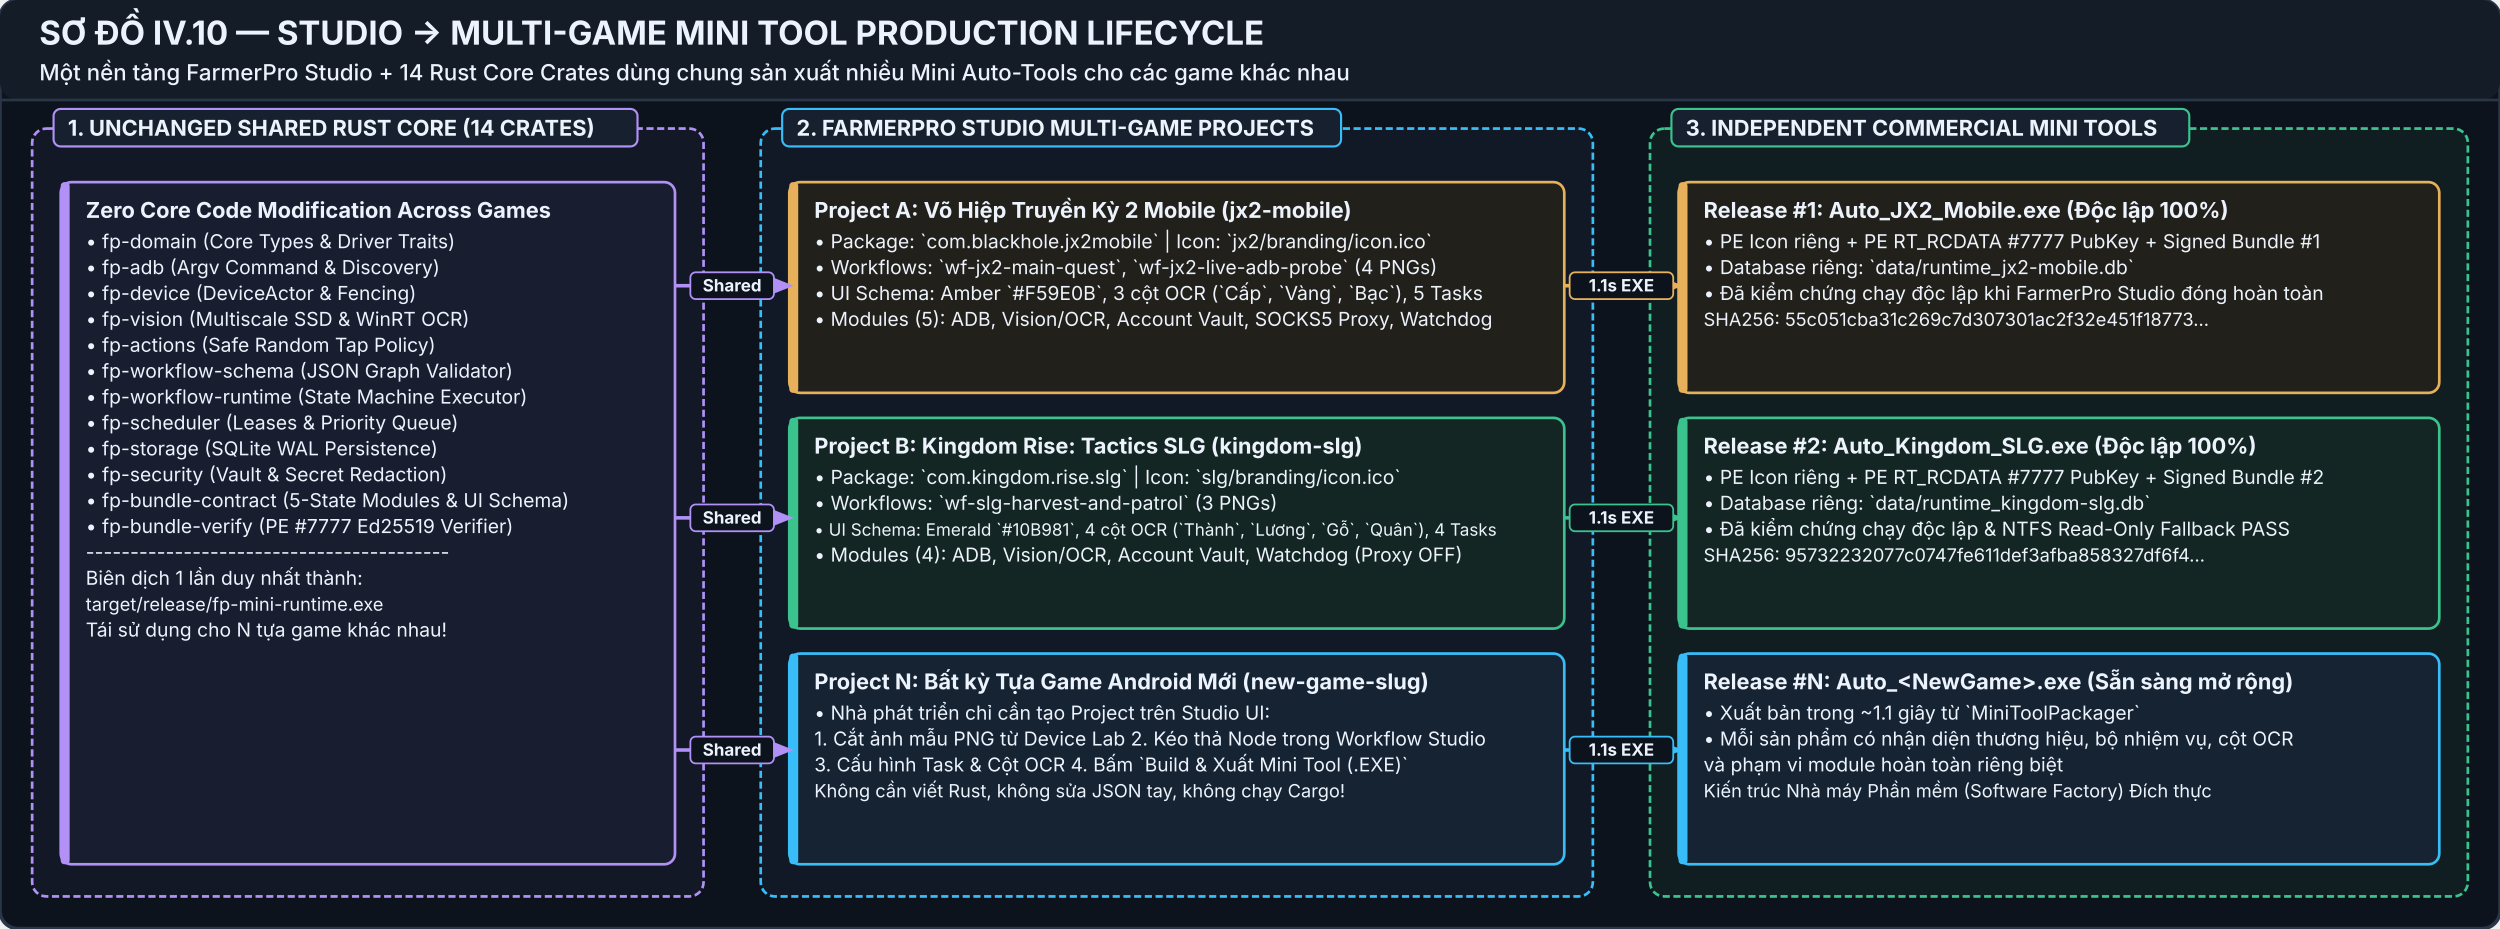
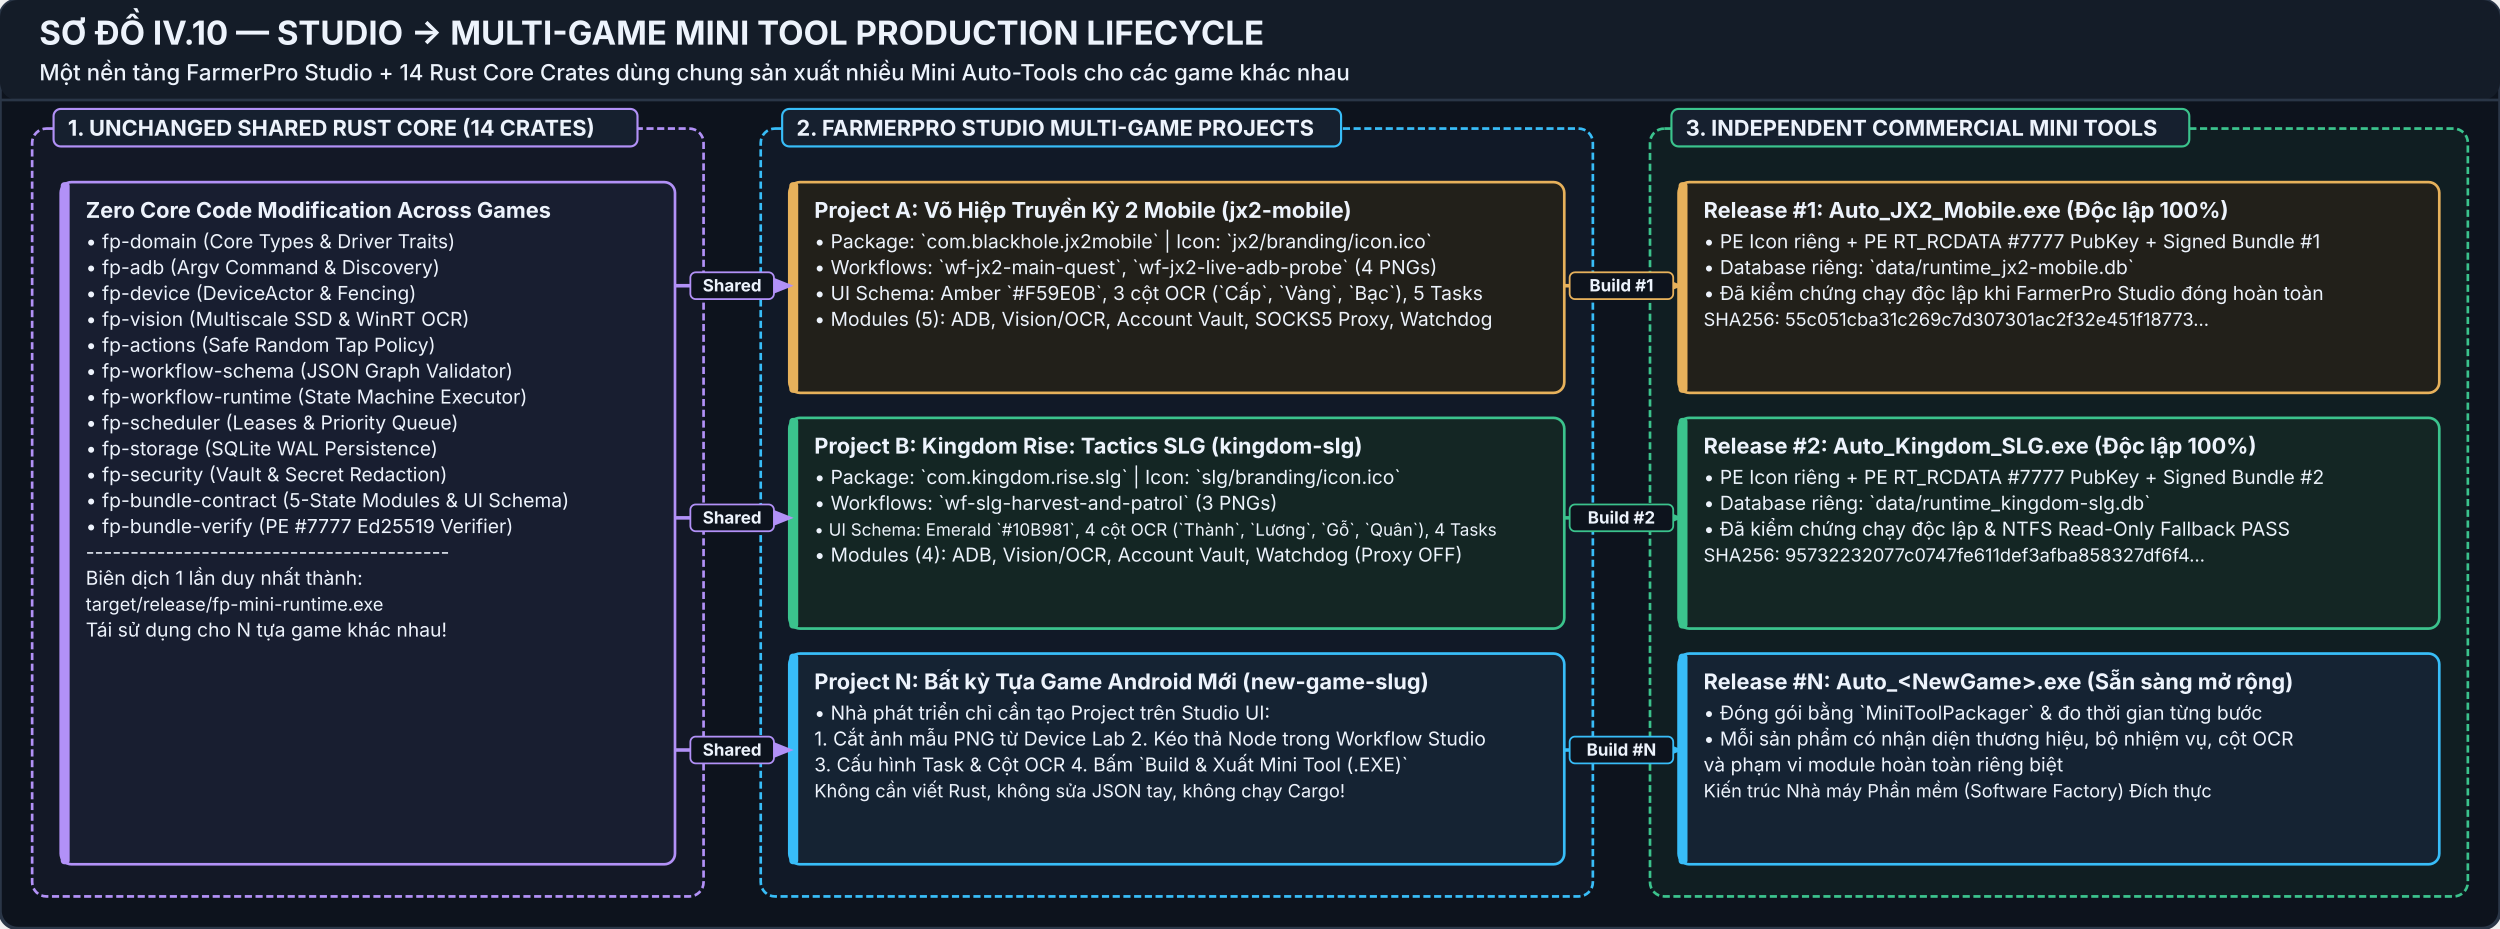
<svg xmlns="http://www.w3.org/2000/svg" viewBox="0 0 1400 520" width="1400" height="520">
  <defs>
    <style>
      text { font-family: 'Segoe UI', Inter, Roboto, Arial, sans-serif; fill: #EDF3FC; }
      .mono { font-family: Consolas, 'Courier New', monospace; }
      .title { font-size: 20px; font-weight: 700; fill: #FFFFFF; }
      .subtitle { font-size: 12.5px; font-weight: 500; fill: #8FA2BC; }
      .zone-title { font-size: 13.5px; font-weight: 700; letter-spacing: 0.4px; }
      .box-title { font-size: 13px; font-weight: 700; fill: #FFFFFF; }
      .box-sub { font-size: 11px; font-weight: 400; fill: #A9B8CC; }
      .box-code { font-family: Consolas, monospace; font-size: 10.5px; fill: #38BDF8; }
      .badge { font-size: 10px; font-weight: 700; }
      .edge-label { font-size: 10px; font-weight: 600; fill: #38BDF8; }
    </style>
    <marker id="arrow-blue" viewBox="0 0 10 10" refX="8" refY="5" markerWidth="6" markerHeight="6" orient="auto-start-reverse">
      <path d="M 0 1 L 10 5 L 0 9 z" fill="#38BDF8" />
    </marker>
    <marker id="arrow-green" viewBox="0 0 10 10" refX="8" refY="5" markerWidth="6" markerHeight="6" orient="auto-start-reverse">
      <path d="M 0 1 L 10 5 L 0 9 z" fill="#3BC38D" />
    </marker>
    <marker id="arrow-amber" viewBox="0 0 10 10" refX="8" refY="5" markerWidth="6" markerHeight="6" orient="auto-start-reverse">
      <path d="M 0 1 L 10 5 L 0 9 z" fill="#E7B15B" />
    </marker>
    <marker id="arrow-red" viewBox="0 0 10 10" refX="8" refY="5" markerWidth="6" markerHeight="6" orient="auto-start-reverse">
      <path d="M 0 1 L 10 5 L 0 9 z" fill="#F27883" />
    </marker>
    <marker id="arrow-purple" viewBox="0 0 10 10" refX="8" refY="5" markerWidth="6" markerHeight="6" orient="auto-start-reverse">
      <path d="M 0 1 L 10 5 L 0 9 z" fill="#B291F7" />
    </marker>
  </defs>
  <rect x="0" y="0" width="1400" height="520" rx="10" fill="#0D131D" stroke="#2A3647" stroke-width="2" />
  <rect x="0" y="0" width="1400" height="56" rx="10" fill="#141C28" />
  <line x1="0" y1="56" x2="1400" y2="56" stroke="#2A3647" stroke-width="1.5" />
  <text x="22" y="25" fill="#FFFFFF" font-family="Segoe UI, Inter, Arial, sans-serif" font-size="18.5" font-weight="700">SƠ ĐỒ IV.10 — STUDIO → MULTI-GAME MINI TOOL PRODUCTION LIFECYCLE</text>
  <text x="22" y="45" fill="#9FB2CC" font-family="Segoe UI, Inter, Arial, sans-serif" font-size="12.5" font-weight="500">Một nền tảng FarmerPro Studio + 14 Rust Core Crates dùng chung sản xuất nhiều Mini Auto-Tools cho các game khác nhau</text>
  <rect x="18" y="72" width="376" height="430" rx="8" fill="#131826" stroke="#B291F7" stroke-width="1.5" stroke-dasharray="4,2" />
  <rect x="30" y="61" width="327" height="21" rx="4" fill="#16202F" stroke="#B291F7" stroke-width="1.2" />
  <text x="38" y="76" fill="#B291F7" font-family="Segoe UI, Inter, Arial, sans-serif" font-size="12.2" font-weight="700">1. UNCHANGED SHARED RUST CORE (14 CRATES)</text>
  <rect x="34" y="102" width="344" height="382" rx="6" fill="#181E30" stroke="#B291F7" stroke-width="1.5" />
  <rect x="34" y="102" width="5" height="382" rx="2" fill="#B291F7" />
  <text x="48" y="122" fill="#FFFFFF" font-family="Segoe UI, Inter, Arial, sans-serif" font-size="12.2" font-weight="700">Zero Core Code Modification Across Games</text>
  <text x="48" y="139" fill="#CAD5E2" font-family="Segoe UI, Inter, Arial, sans-serif" font-size="10.8">• fp-domain (Core Types &amp; Driver Traits)</text>
  <text x="48" y="153.5" fill="#CAD5E2" font-family="Segoe UI, Inter, Arial, sans-serif" font-size="10.8">• fp-adb (Argv Command &amp; Discovery)</text>
  <text x="48" y="168.0" fill="#CAD5E2" font-family="Segoe UI, Inter, Arial, sans-serif" font-size="10.8">• fp-device (DeviceActor &amp; Fencing)</text>
  <text x="48" y="182.5" fill="#CAD5E2" font-family="Segoe UI, Inter, Arial, sans-serif" font-size="10.8">• fp-vision (Multiscale SSD &amp; WinRT OCR)</text>
  <text x="48" y="197.0" fill="#CAD5E2" font-family="Segoe UI, Inter, Arial, sans-serif" font-size="10.8">• fp-actions (Safe Random Tap Policy)</text>
  <text x="48" y="211.5" fill="#CAD5E2" font-family="Segoe UI, Inter, Arial, sans-serif" font-size="10.8">• fp-workflow-schema (JSON Graph Validator)</text>
  <text x="48" y="226.0" fill="#CAD5E2" font-family="Segoe UI, Inter, Arial, sans-serif" font-size="10.8">• fp-workflow-runtime (State Machine Executor)</text>
  <text x="48" y="240.5" fill="#CAD5E2" font-family="Segoe UI, Inter, Arial, sans-serif" font-size="10.8">• fp-scheduler (Leases &amp; Priority Queue)</text>
  <text x="48" y="255.0" fill="#CAD5E2" font-family="Segoe UI, Inter, Arial, sans-serif" font-size="10.8">• fp-storage (SQLite WAL Persistence)</text>
  <text x="48" y="269.5" fill="#CAD5E2" font-family="Segoe UI, Inter, Arial, sans-serif" font-size="10.8">• fp-security (Vault &amp; Secret Redaction)</text>
  <text x="48" y="284.0" fill="#CAD5E2" font-family="Segoe UI, Inter, Arial, sans-serif" font-size="10.8">• fp-bundle-contract (5-State Modules &amp; UI Schema)</text>
  <text x="48" y="298.5" fill="#CAD5E2" font-family="Segoe UI, Inter, Arial, sans-serif" font-size="10.8">• fp-bundle-verify (PE #7777 Ed25519 Verifier)</text>
  <text x="48" y="313.0" fill="#CAD5E2" font-family="Segoe UI, Inter, Arial, sans-serif" font-size="10.8">-----------------------------------------</text>
  <text x="48" y="327.5" fill="#CAD5E2" font-family="Segoe UI, Inter, Arial, sans-serif" font-size="10.8">Biên dịch 1 lần duy nhất thành:</text>
  <text x="48" y="342.0" fill="#38BDF8" font-family="Consolas, monospace" font-size="10.2">target/release/fp-mini-runtime.exe</text>
  <text x="48" y="356.5" fill="#CAD5E2" font-family="Segoe UI, Inter, Arial, sans-serif" font-size="10.8">Tái sử dụng cho N tựa game khác nhau!</text>
  <rect x="426" y="72" width="466" height="430" rx="8" fill="#111927" stroke="#38BDF8" stroke-width="1.5" stroke-dasharray="4,2" />
  <rect x="438" y="61" width="313" height="21" rx="4" fill="#16202F" stroke="#38BDF8" stroke-width="1.2" />
  <text x="446" y="76" fill="#38BDF8" font-family="Segoe UI, Inter, Arial, sans-serif" font-size="12.2" font-weight="700">2. FARMERPRO STUDIO MULTI-GAME PROJECTS</text>
  <rect x="442" y="102" width="434" height="118" rx="6" fill="#22201A" stroke="#E7B15B" stroke-width="1.5" />
  <rect x="442" y="102" width="5" height="118" rx="2" fill="#E7B15B" />
  <text x="456" y="122" fill="#FFFFFF" font-family="Segoe UI, Inter, Arial, sans-serif" font-size="12.2" font-weight="700">Project A: Võ Hiệp Truyền Kỳ 2 Mobile (jx2-mobile)</text>
  <text x="456" y="139" fill="#CAD5E2" font-family="Segoe UI, Inter, Arial, sans-serif" font-size="10.8">• Package: `com.blackhole.jx2mobile` | Icon: `jx2/branding/icon.ico`</text>
  <text x="456" y="153.5" fill="#CAD5E2" font-family="Segoe UI, Inter, Arial, sans-serif" font-size="10.8">• Workflows: `wf-jx2-main-quest`, `wf-jx2-live-adb-probe` (4 PNGs)</text>
  <text x="456" y="168.0" fill="#CAD5E2" font-family="Segoe UI, Inter, Arial, sans-serif" font-size="10.8">• UI Schema: Amber `#F59E0B`, 3 cột OCR (`Cấp`, `Vàng`, `Bạc`), 5 Tasks</text>
  <text x="456" y="182.5" fill="#CAD5E2" font-family="Segoe UI, Inter, Arial, sans-serif" font-size="10.8">• Modules (5): ADB, Vision/OCR, Account Vault, SOCKS5 Proxy, Watchdog</text>
  <rect x="442" y="234" width="434" height="118" rx="6" fill="#142624" stroke="#3BC38D" stroke-width="1.5" />
  <rect x="442" y="234" width="5" height="118" rx="2" fill="#3BC38D" />
  <text x="456" y="254" fill="#FFFFFF" font-family="Segoe UI, Inter, Arial, sans-serif" font-size="12.2" font-weight="700">Project B: Kingdom Rise: Tactics SLG (kingdom-slg)</text>
  <text x="456" y="271" fill="#CAD5E2" font-family="Segoe UI, Inter, Arial, sans-serif" font-size="10.8">• Package: `com.kingdom.rise.slg` | Icon: `slg/branding/icon.ico`</text>
  <text x="456" y="285.5" fill="#CAD5E2" font-family="Segoe UI, Inter, Arial, sans-serif" font-size="10.8">• Workflows: `wf-slg-harvest-and-patrol` (3 PNGs)</text>
  <text x="456" y="300.0" fill="#CAD5E2" font-family="Segoe UI, Inter, Arial, sans-serif" font-size="9.55">• UI Schema: Emerald `#10B981`, 4 cột OCR (`Thành`, `Lương`, `Gỗ`, `Quân`), 4 Tasks</text>
  <text x="456" y="314.5" fill="#CAD5E2" font-family="Segoe UI, Inter, Arial, sans-serif" font-size="10.8">• Modules (4): ADB, Vision/OCR, Account Vault, Watchdog (Proxy OFF)</text>
  <rect x="442" y="366" width="434" height="118" rx="6" fill="#152333" stroke="#38BDF8" stroke-width="1.5" />
  <rect x="442" y="366" width="5" height="118" rx="2" fill="#38BDF8" />
  <text x="456" y="386" fill="#FFFFFF" font-family="Segoe UI, Inter, Arial, sans-serif" font-size="12.2" font-weight="700">Project N: Bất kỳ Tựa Game Android Mới (new-game-slug)</text>
  <text x="456" y="403" fill="#CAD5E2" font-family="Segoe UI, Inter, Arial, sans-serif" font-size="10.8">• Nhà phát triển chỉ cần tạo Project trên Studio UI:</text>
  <text x="456" y="417.5" fill="#CAD5E2" font-family="Segoe UI, Inter, Arial, sans-serif" font-size="10.8">  1. Cắt ảnh mẫu PNG từ Device Lab  2. Kéo thả Node trong Workflow Studio</text>
  <text x="456" y="432.0" fill="#CAD5E2" font-family="Segoe UI, Inter, Arial, sans-serif" font-size="10.71">  3. Cấu hình Task &amp; Cột OCR        4. Bấm `Build &amp; Xuất Mini Tool (.EXE)`</text>
  <text x="456" y="446.5" fill="#38BDF8" font-family="Consolas, monospace" font-size="10.2">Không cần viết Rust, không sửa JSON tay, không chạy Cargo!</text>
  <rect x="924" y="72" width="458" height="430" rx="8" fill="#101E22" stroke="#3BC38D" stroke-width="1.5" stroke-dasharray="4,2" />
  <rect x="936" y="61" width="290" height="21" rx="4" fill="#16202F" stroke="#3BC38D" stroke-width="1.2" />
  <text x="944" y="76" fill="#3BC38D" font-family="Segoe UI, Inter, Arial, sans-serif" font-size="12.2" font-weight="700">3. INDEPENDENT COMMERCIAL MINI TOOLS</text>
  <rect x="940" y="102" width="426" height="118" rx="6" fill="#22201A" stroke="#E7B15B" stroke-width="1.5" />
  <rect x="940" y="102" width="5" height="118" rx="2" fill="#E7B15B" />
  <text x="954" y="122" fill="#FFFFFF" font-family="Segoe UI, Inter, Arial, sans-serif" font-size="12.2" font-weight="700">Release #1: Auto_JX2_Mobile.exe (Độc lập 100%)</text>
  <text x="954" y="139" fill="#CAD5E2" font-family="Segoe UI, Inter, Arial, sans-serif" font-size="10.8">• PE Icon riêng + PE RT_RCDATA #7777 PubKey + Signed Bundle #1</text>
  <text x="954" y="153.5" fill="#CAD5E2" font-family="Segoe UI, Inter, Arial, sans-serif" font-size="10.8">• Database riêng: `data/runtime_jx2-mobile.db`</text>
  <text x="954" y="168.0" fill="#CAD5E2" font-family="Segoe UI, Inter, Arial, sans-serif" font-size="10.8">• Đã kiểm chứng chạy độc lập khi FarmerPro Studio đóng hoàn toàn</text>
  <text x="954" y="182.5" fill="#38BDF8" font-family="Consolas, monospace" font-size="10.2">SHA256: 55c051cba31c269c7d307301ac2f32e451f18773...</text>
  <rect x="940" y="234" width="426" height="118" rx="6" fill="#142624" stroke="#3BC38D" stroke-width="1.5" />
  <rect x="940" y="234" width="5" height="118" rx="2" fill="#3BC38D" />
  <text x="954" y="254" fill="#FFFFFF" font-family="Segoe UI, Inter, Arial, sans-serif" font-size="12.2" font-weight="700">Release #2: Auto_Kingdom_SLG.exe (Độc lập 100%)</text>
  <text x="954" y="271" fill="#CAD5E2" font-family="Segoe UI, Inter, Arial, sans-serif" font-size="10.8">• PE Icon riêng + PE RT_RCDATA #7777 PubKey + Signed Bundle #2</text>
  <text x="954" y="285.5" fill="#CAD5E2" font-family="Segoe UI, Inter, Arial, sans-serif" font-size="10.8">• Database riêng: `data/runtime_kingdom-slg.db`</text>
  <text x="954" y="300.0" fill="#CAD5E2" font-family="Segoe UI, Inter, Arial, sans-serif" font-size="10.8">• Đã kiểm chứng chạy độc lập &amp; NTFS Read-Only Fallback PASS</text>
  <text x="954" y="314.5" fill="#38BDF8" font-family="Consolas, monospace" font-size="10.2">SHA256: 95732232077c0747fe611def3afba858327df6f4...</text>
  <rect x="940" y="366" width="426" height="118" rx="6" fill="#152333" stroke="#38BDF8" stroke-width="1.5" />
  <rect x="940" y="366" width="5" height="118" rx="2" fill="#38BDF8" />
  <text x="954" y="386" fill="#FFFFFF" font-family="Segoe UI, Inter, Arial, sans-serif" font-size="12.2" font-weight="700">Release #N: Auto_&lt;NewGame&gt;.exe (Sẵn sàng mở rộng)</text>
-   <text x="954" y="403" fill="#CAD5E2" font-family="Segoe UI, Inter, Arial, sans-serif" font-size="10.8">• Xuất bản trong ~1.1 giây từ `MiniToolPackager`</text>
+   <text x="954" y="403" fill="#CAD5E2" font-family="Segoe UI, Inter, Arial, sans-serif" font-size="10.8">• Đóng gói bằng `MiniToolPackager` &amp; đo thời gian từng bước</text>
  <text x="954" y="417.5" fill="#CAD5E2" font-family="Segoe UI, Inter, Arial, sans-serif" font-size="10.8">• Mỗi sản phẩm có nhận diện thương hiệu, bộ nhiệm vụ, cột OCR</text>
  <text x="954" y="432.0" fill="#CAD5E2" font-family="Segoe UI, Inter, Arial, sans-serif" font-size="10.8">  và phạm vi module hoàn toàn riêng biệt</text>
  <text x="954" y="446.5" fill="#38BDF8" font-family="Consolas, monospace" font-size="10.2">Kiến trúc Nhà máy Phần mềm (Software Factory) Đích thực</text>
  <line x1="378" y1="160" x2="442" y2="160" stroke="#B291F7" stroke-width="2" marker-end="url(#arrow-purple)" />
  <rect x="386.6" y="152.5" width="46.8" height="15.0" rx="3" fill="#0D131D" stroke="#B291F7" stroke-width="1" />
  <text x="410.0" y="163.2" text-anchor="middle" fill="#B291F7" font-family="Segoe UI, Inter, Arial, sans-serif" font-size="9.5" font-weight="700">Shared</text>
  <line x1="378" y1="290" x2="442" y2="290" stroke="#B291F7" stroke-width="2" marker-end="url(#arrow-purple)" />
  <rect x="386.6" y="282.5" width="46.8" height="15.0" rx="3" fill="#0D131D" stroke="#B291F7" stroke-width="1" />
  <text x="410.0" y="293.2" text-anchor="middle" fill="#B291F7" font-family="Segoe UI, Inter, Arial, sans-serif" font-size="9.5" font-weight="700">Shared</text>
  <line x1="378" y1="420" x2="442" y2="420" stroke="#B291F7" stroke-width="2" marker-end="url(#arrow-purple)" />
  <rect x="386.6" y="412.5" width="46.8" height="15.0" rx="3" fill="#0D131D" stroke="#B291F7" stroke-width="1" />
  <text x="410.0" y="423.2" text-anchor="middle" fill="#B291F7" font-family="Segoe UI, Inter, Arial, sans-serif" font-size="9.5" font-weight="700">Shared</text>
  <line x1="876" y1="160" x2="940" y2="160" stroke="#E7B15B" stroke-width="2" marker-end="url(#arrow-amber)" />
  <rect x="879.0" y="152.5" width="58.0" height="15.0" rx="3" fill="#0D131D" stroke="#E7B15B" stroke-width="1" />
-   <text x="908.0" y="163.2" text-anchor="middle" fill="#E7B15B" font-family="Segoe UI, Inter, Arial, sans-serif" font-size="9.5" font-weight="700">1.1s EXE</text>
+   <text x="908.0" y="163.2" text-anchor="middle" fill="#E7B15B" font-family="Segoe UI, Inter, Arial, sans-serif" font-size="9.5" font-weight="700">Build #1</text>
  <line x1="876" y1="290" x2="940" y2="290" stroke="#3BC38D" stroke-width="2" marker-end="url(#arrow-green)" />
  <rect x="879.0" y="282.5" width="58.0" height="15.0" rx="3" fill="#0D131D" stroke="#3BC38D" stroke-width="1" />
-   <text x="908.0" y="293.2" text-anchor="middle" fill="#3BC38D" font-family="Segoe UI, Inter, Arial, sans-serif" font-size="9.5" font-weight="700">1.1s EXE</text>
+   <text x="908.0" y="293.2" text-anchor="middle" fill="#3BC38D" font-family="Segoe UI, Inter, Arial, sans-serif" font-size="9.5" font-weight="700">Build #2</text>
  <line x1="876" y1="420" x2="940" y2="420" stroke="#38BDF8" stroke-width="2" marker-end="url(#arrow-blue)" />
  <rect x="879.0" y="412.5" width="58.0" height="15.0" rx="3" fill="#0D131D" stroke="#38BDF8" stroke-width="1" />
-   <text x="908.0" y="423.2" text-anchor="middle" fill="#38BDF8" font-family="Segoe UI, Inter, Arial, sans-serif" font-size="9.5" font-weight="700">1.1s EXE</text>
+   <text x="908.0" y="423.2" text-anchor="middle" fill="#38BDF8" font-family="Segoe UI, Inter, Arial, sans-serif" font-size="9.5" font-weight="700">Build #N</text>
</svg>
